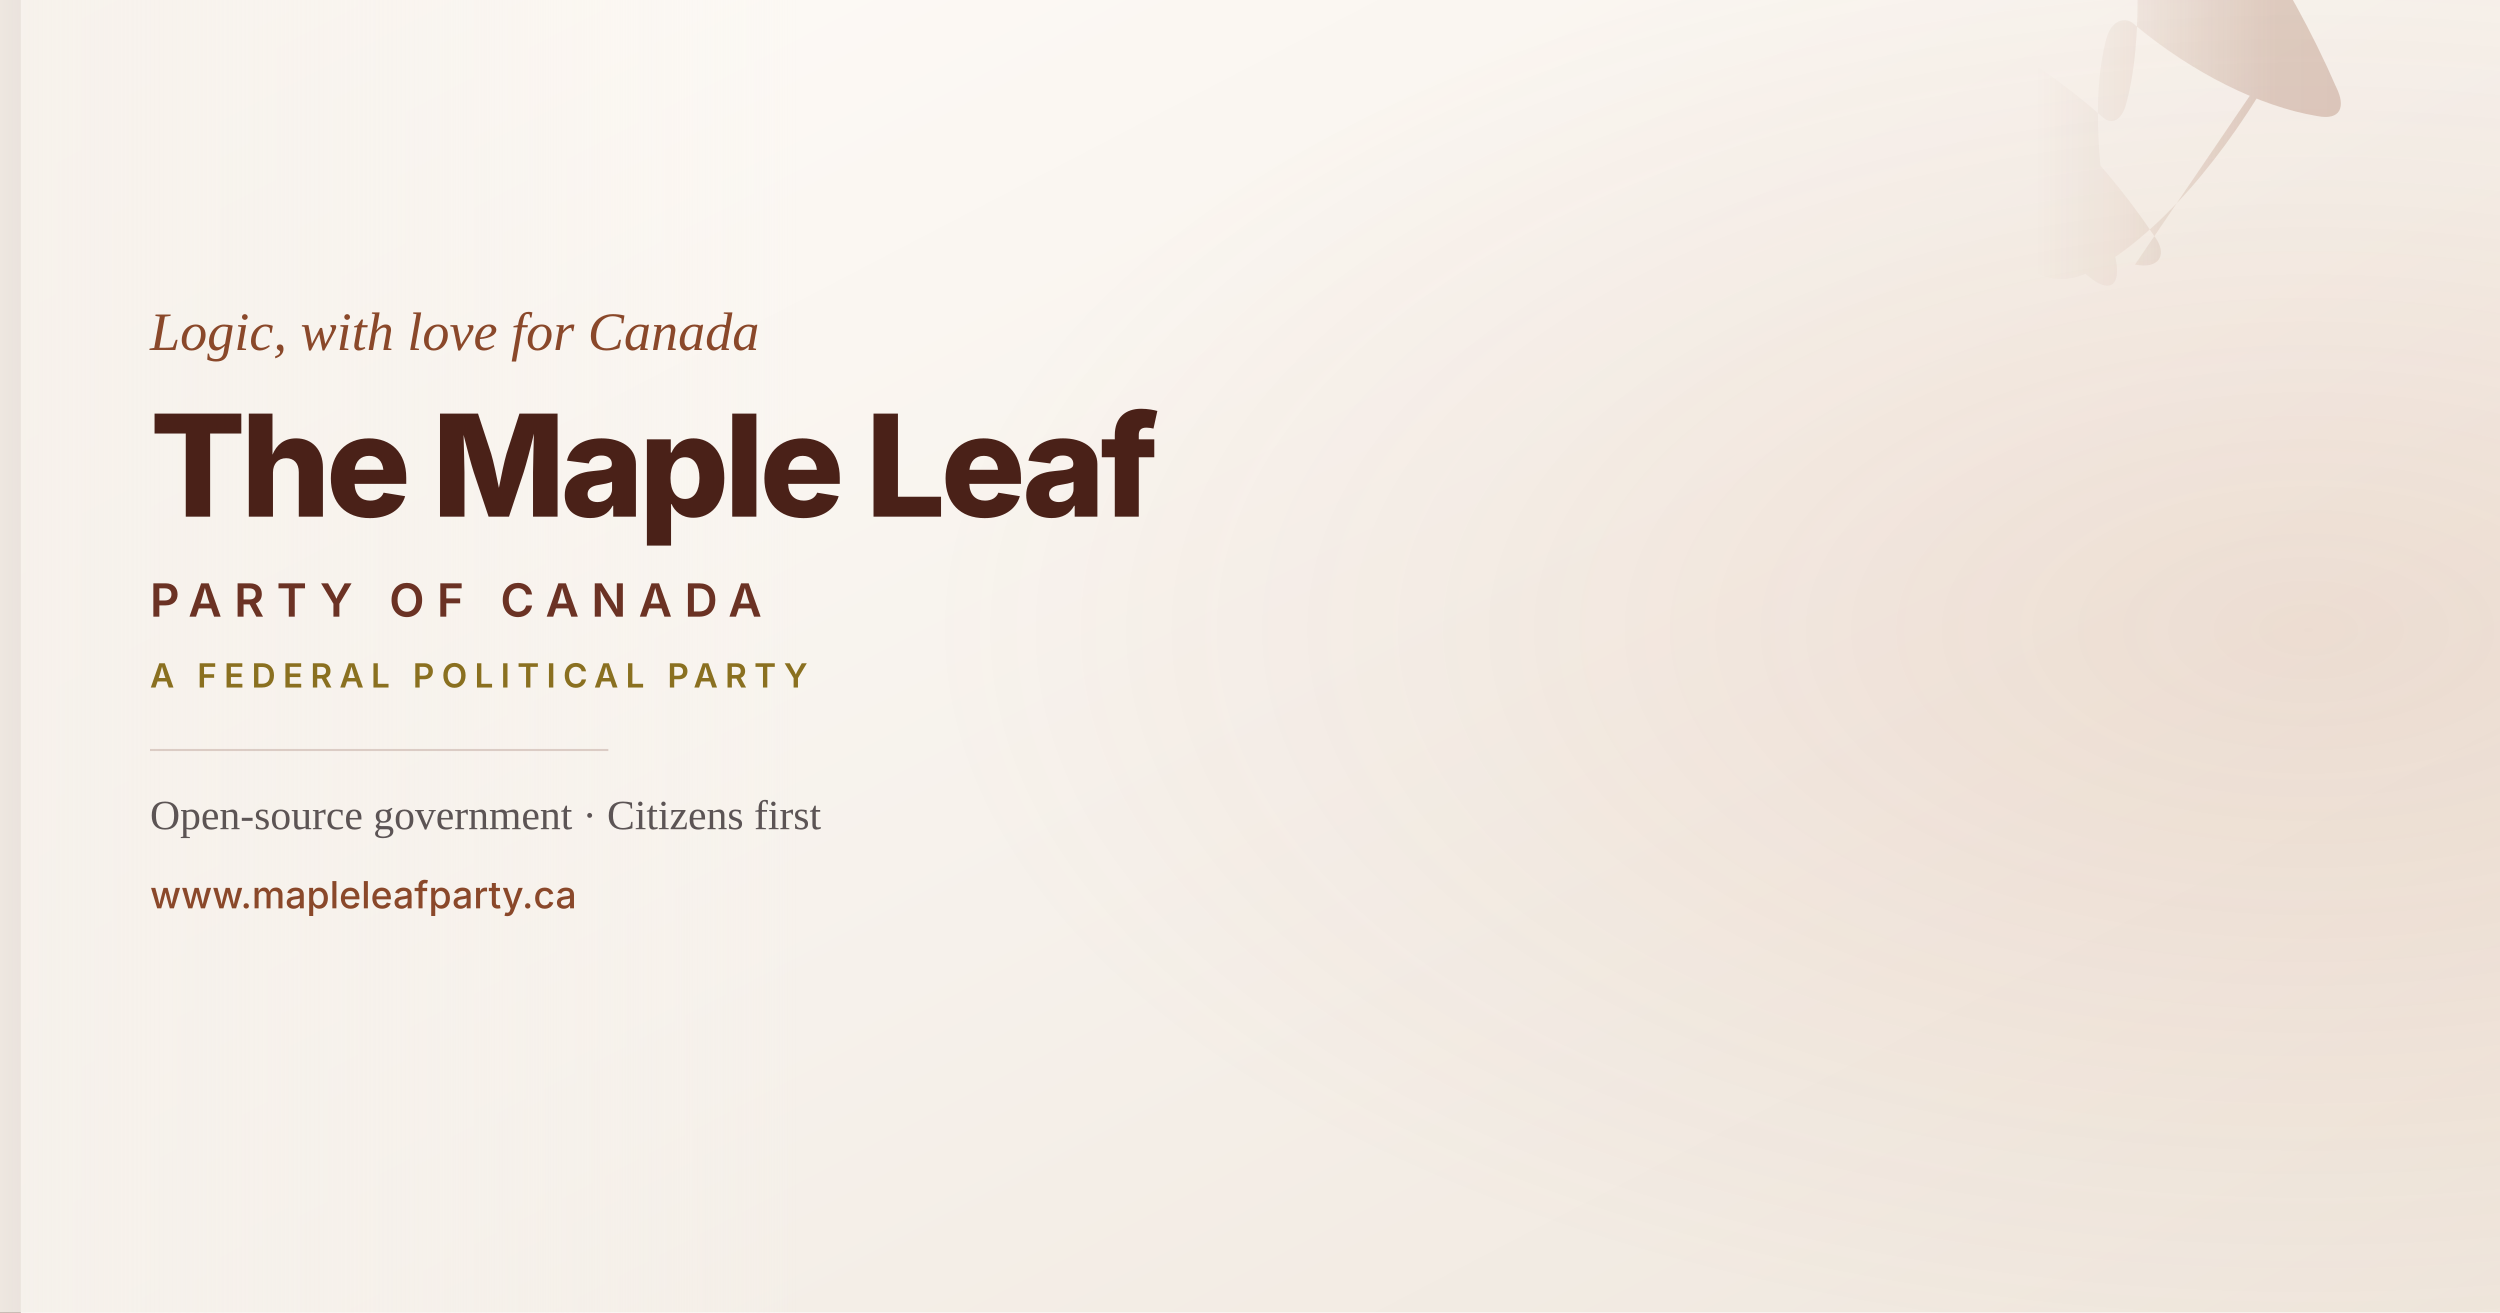
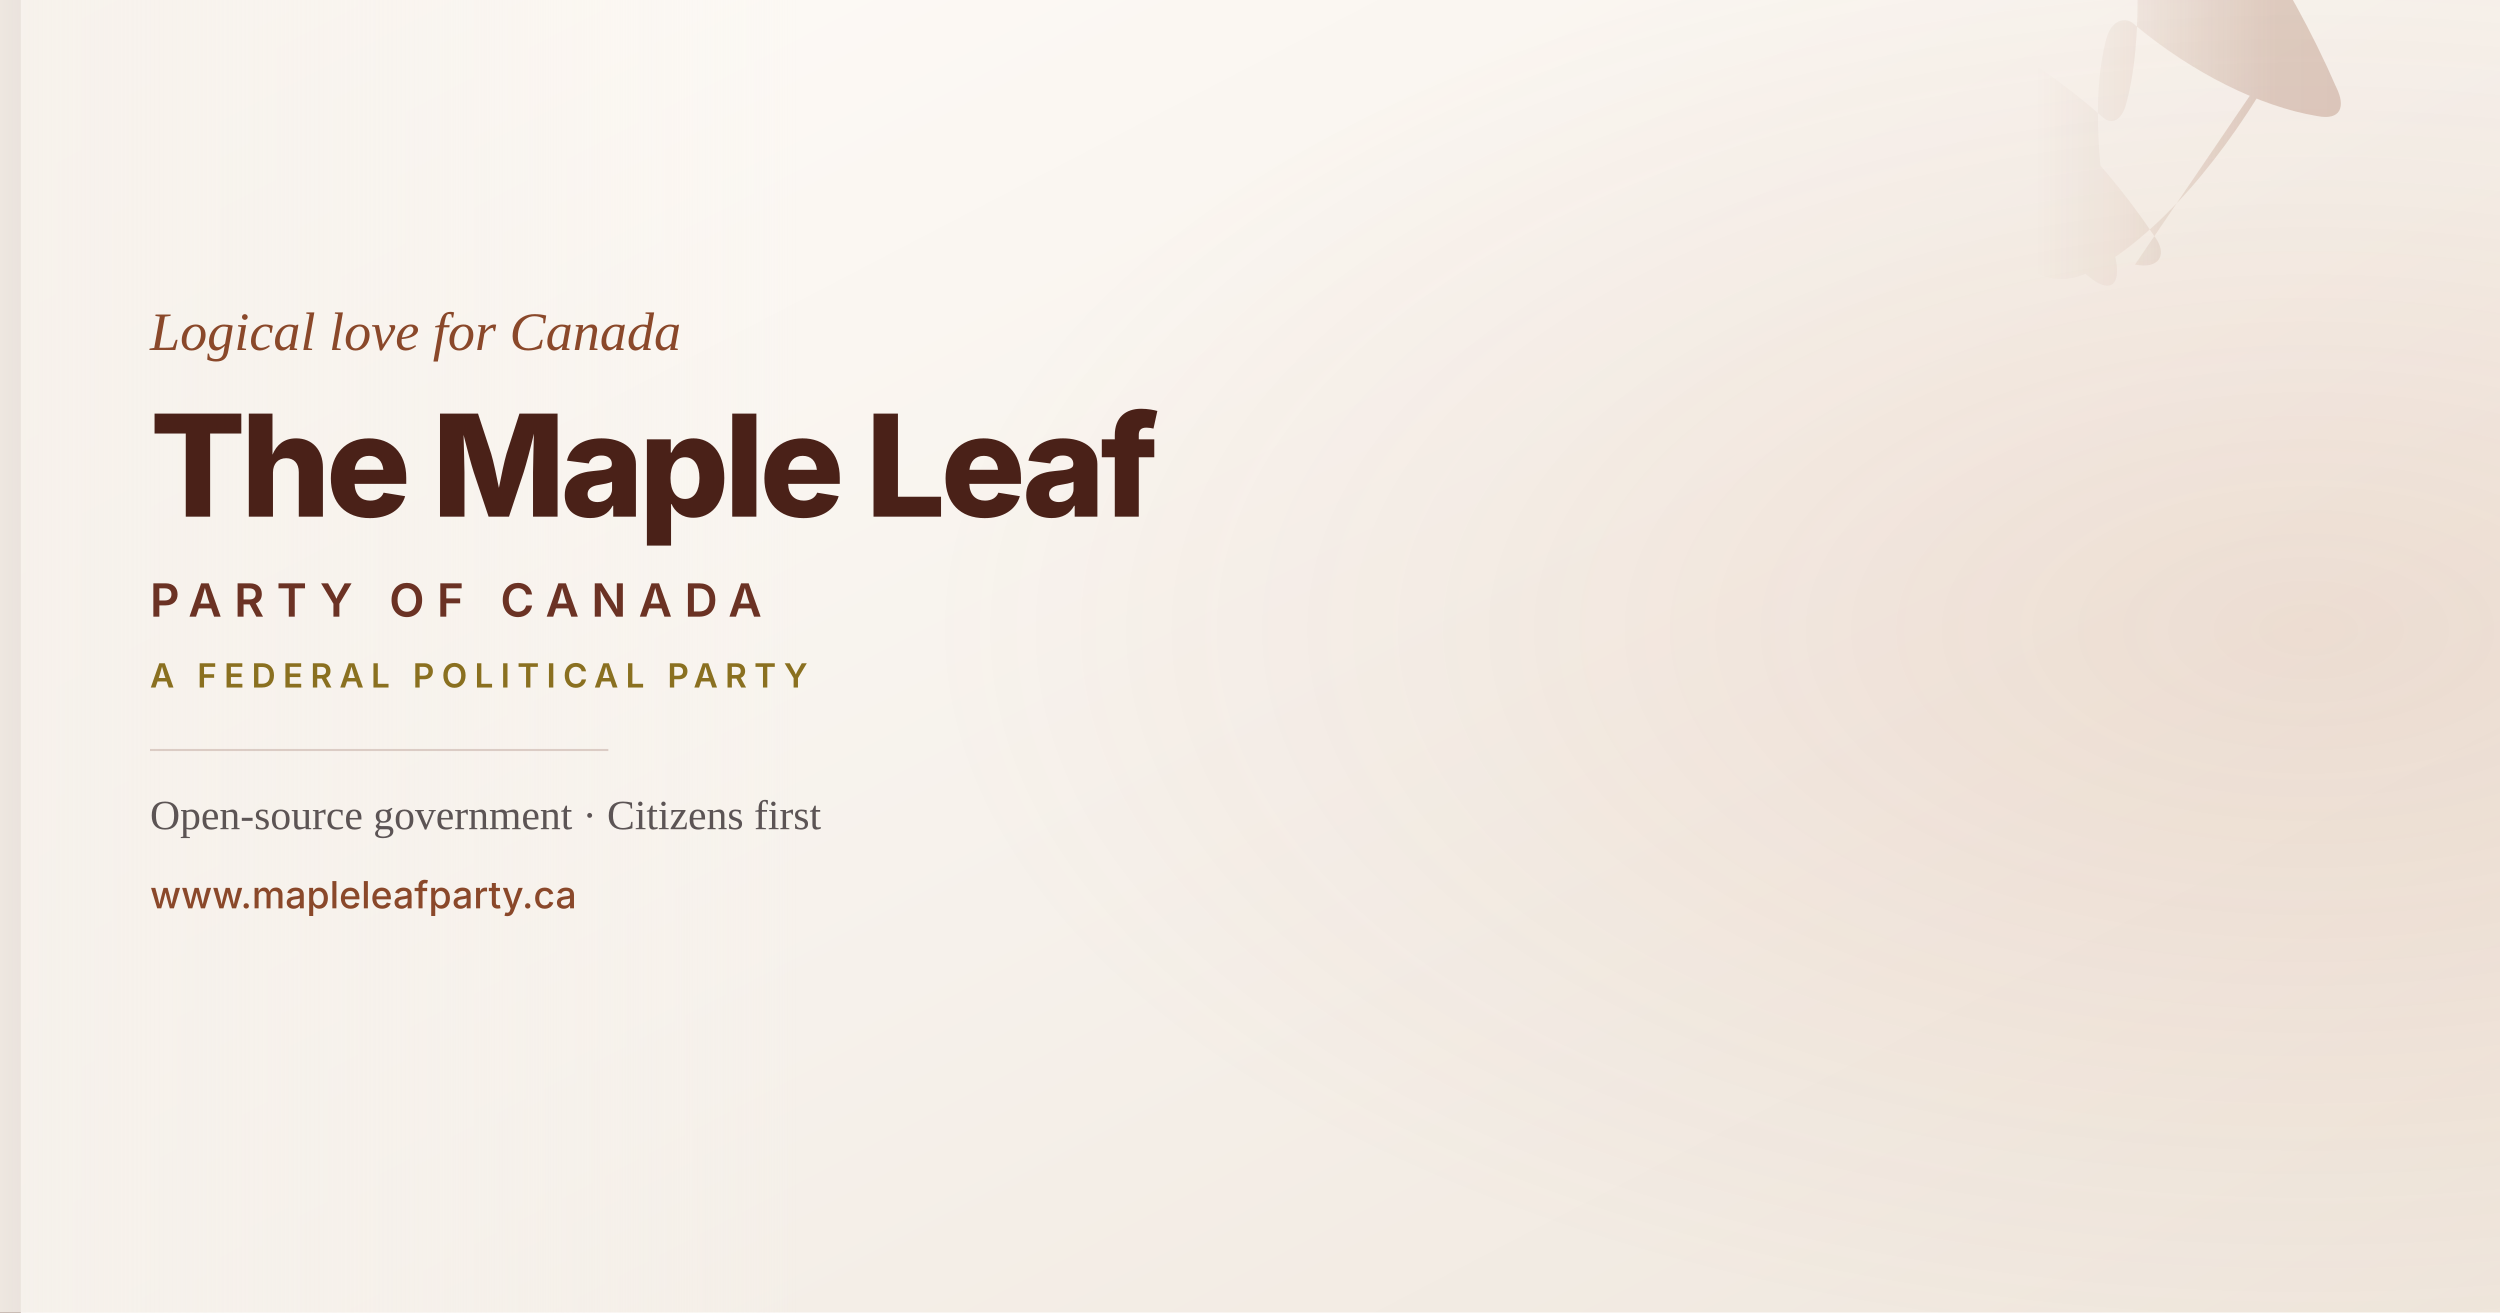
<svg xmlns="http://www.w3.org/2000/svg" width="1200" height="630" viewBox="0 0 1200 630" role="img" aria-label="The Maple Leaf Party of Canada">
  <defs>
    <linearGradient id="bg" x1="0%" y1="0%" x2="100%" y2="100%">
      <stop offset="0%" stop-color="#fffcf8" />
      <stop offset="55%" stop-color="#f6f1eb" />
      <stop offset="100%" stop-color="#efe6dc" />
    </linearGradient>
    <radialGradient id="leafWash" cx="92%" cy="48%" r="55%">
      <stop offset="0%" stop-color="#b8643d" stop-opacity="0.12" />
      <stop offset="100%" stop-color="#b8643d" stop-opacity="0" />
    </radialGradient>
    <linearGradient id="leafFade" x1="42%" y1="0%" x2="100%" y2="0%">
      <stop offset="0%" stop-color="#8a482a" stop-opacity="0" />
      <stop offset="28%" stop-color="#8a482a" stop-opacity="0.12" />
      <stop offset="55%" stop-color="#8a482a" stop-opacity="0.32" />
      <stop offset="78%" stop-color="#8a482a" stop-opacity="0.48" />
      <stop offset="100%" stop-color="#8a482a" stop-opacity="0.50" />
    </linearGradient>
    <linearGradient id="veil" x1="0%" y1="0%" x2="55%" y2="0%">
      <stop offset="0%" stop-color="#f6f1eb" stop-opacity="0.95" />
      <stop offset="55%" stop-color="#f6f1eb" stop-opacity="0.55" />
      <stop offset="100%" stop-color="#f6f1eb" stop-opacity="0" />
    </linearGradient>
  </defs>
  <rect width="1200" height="630" fill="url(#bg)" />
  <rect width="1200" height="630" fill="url(#leafWash)" />
  <rect x="0" y="0" width="10" height="630" fill="#4a2118" />
  <g opacity="0.48" transform="translate(620,-80) scale(1.15)">
    <path fill="url(#leafFade)" d="M420 80c-20 40-48 78-78 98-18 12-28 10-42-2-22-18-48-52-78-98-8-12-6-18 6-16 38 6 78 28 110 56 4 4 8 2 10-4 8-28 6-72-2-118-2-12 4-16 12-8 28 28 58 72 78 118 4 8 2 14-8 12-24-4-52-18-76-38-4-4-10-2-12 6-6 22-4 58 4 92 2 10-2 14-10 8-26-20-54-54-72-90-6-12 0-18 10-12 30 16 64 48 88 84 6 8 2 14-8 12z" />
  </g>
  <rect width="700" height="630" fill="url(#veil)" />
-   <text x="72" y="168" font-family="Georgia, 'Times New Roman', serif" font-size="26" font-style="italic" font-weight="300" fill="#8a482a">Logic, with love for Canada</text>
+   <text x="72" y="168" font-family="Georgia, 'Times New Roman', serif" font-size="26" font-style="italic" font-weight="300" fill="#8a482a">Logical love for Canada</text>
  <text x="72" y="248" font-family="system-ui, -apple-system, sans-serif" font-weight="800" font-size="68" letter-spacing="-2.4" fill="#4a2118">The Maple Leaf</text>
  <text x="72" y="296" font-family="system-ui, -apple-system, sans-serif" font-weight="600" font-size="22" letter-spacing="6" fill="#6b3224">PARTY OF CANADA</text>
  <text x="72" y="330" font-family="system-ui, -apple-system, sans-serif" font-weight="600" font-size="16" letter-spacing="3.5" fill="#8a7020">A FEDERAL POLITICAL PARTY</text>
  <line x1="72" y1="360" x2="292" y2="360" stroke="rgba(107,50,36,0.2)" stroke-width="1" />
  <text x="72" y="398" font-family="Georgia, 'Times New Roman', serif" font-size="20" font-weight="300" fill="rgba(26,18,20,0.7)">Open-source government · Citizens first</text>
  <text x="72" y="436" font-family="system-ui, -apple-system, sans-serif" font-weight="500" font-size="18" fill="#8a482a">www.mapleleafparty.ca</text>
</svg>
